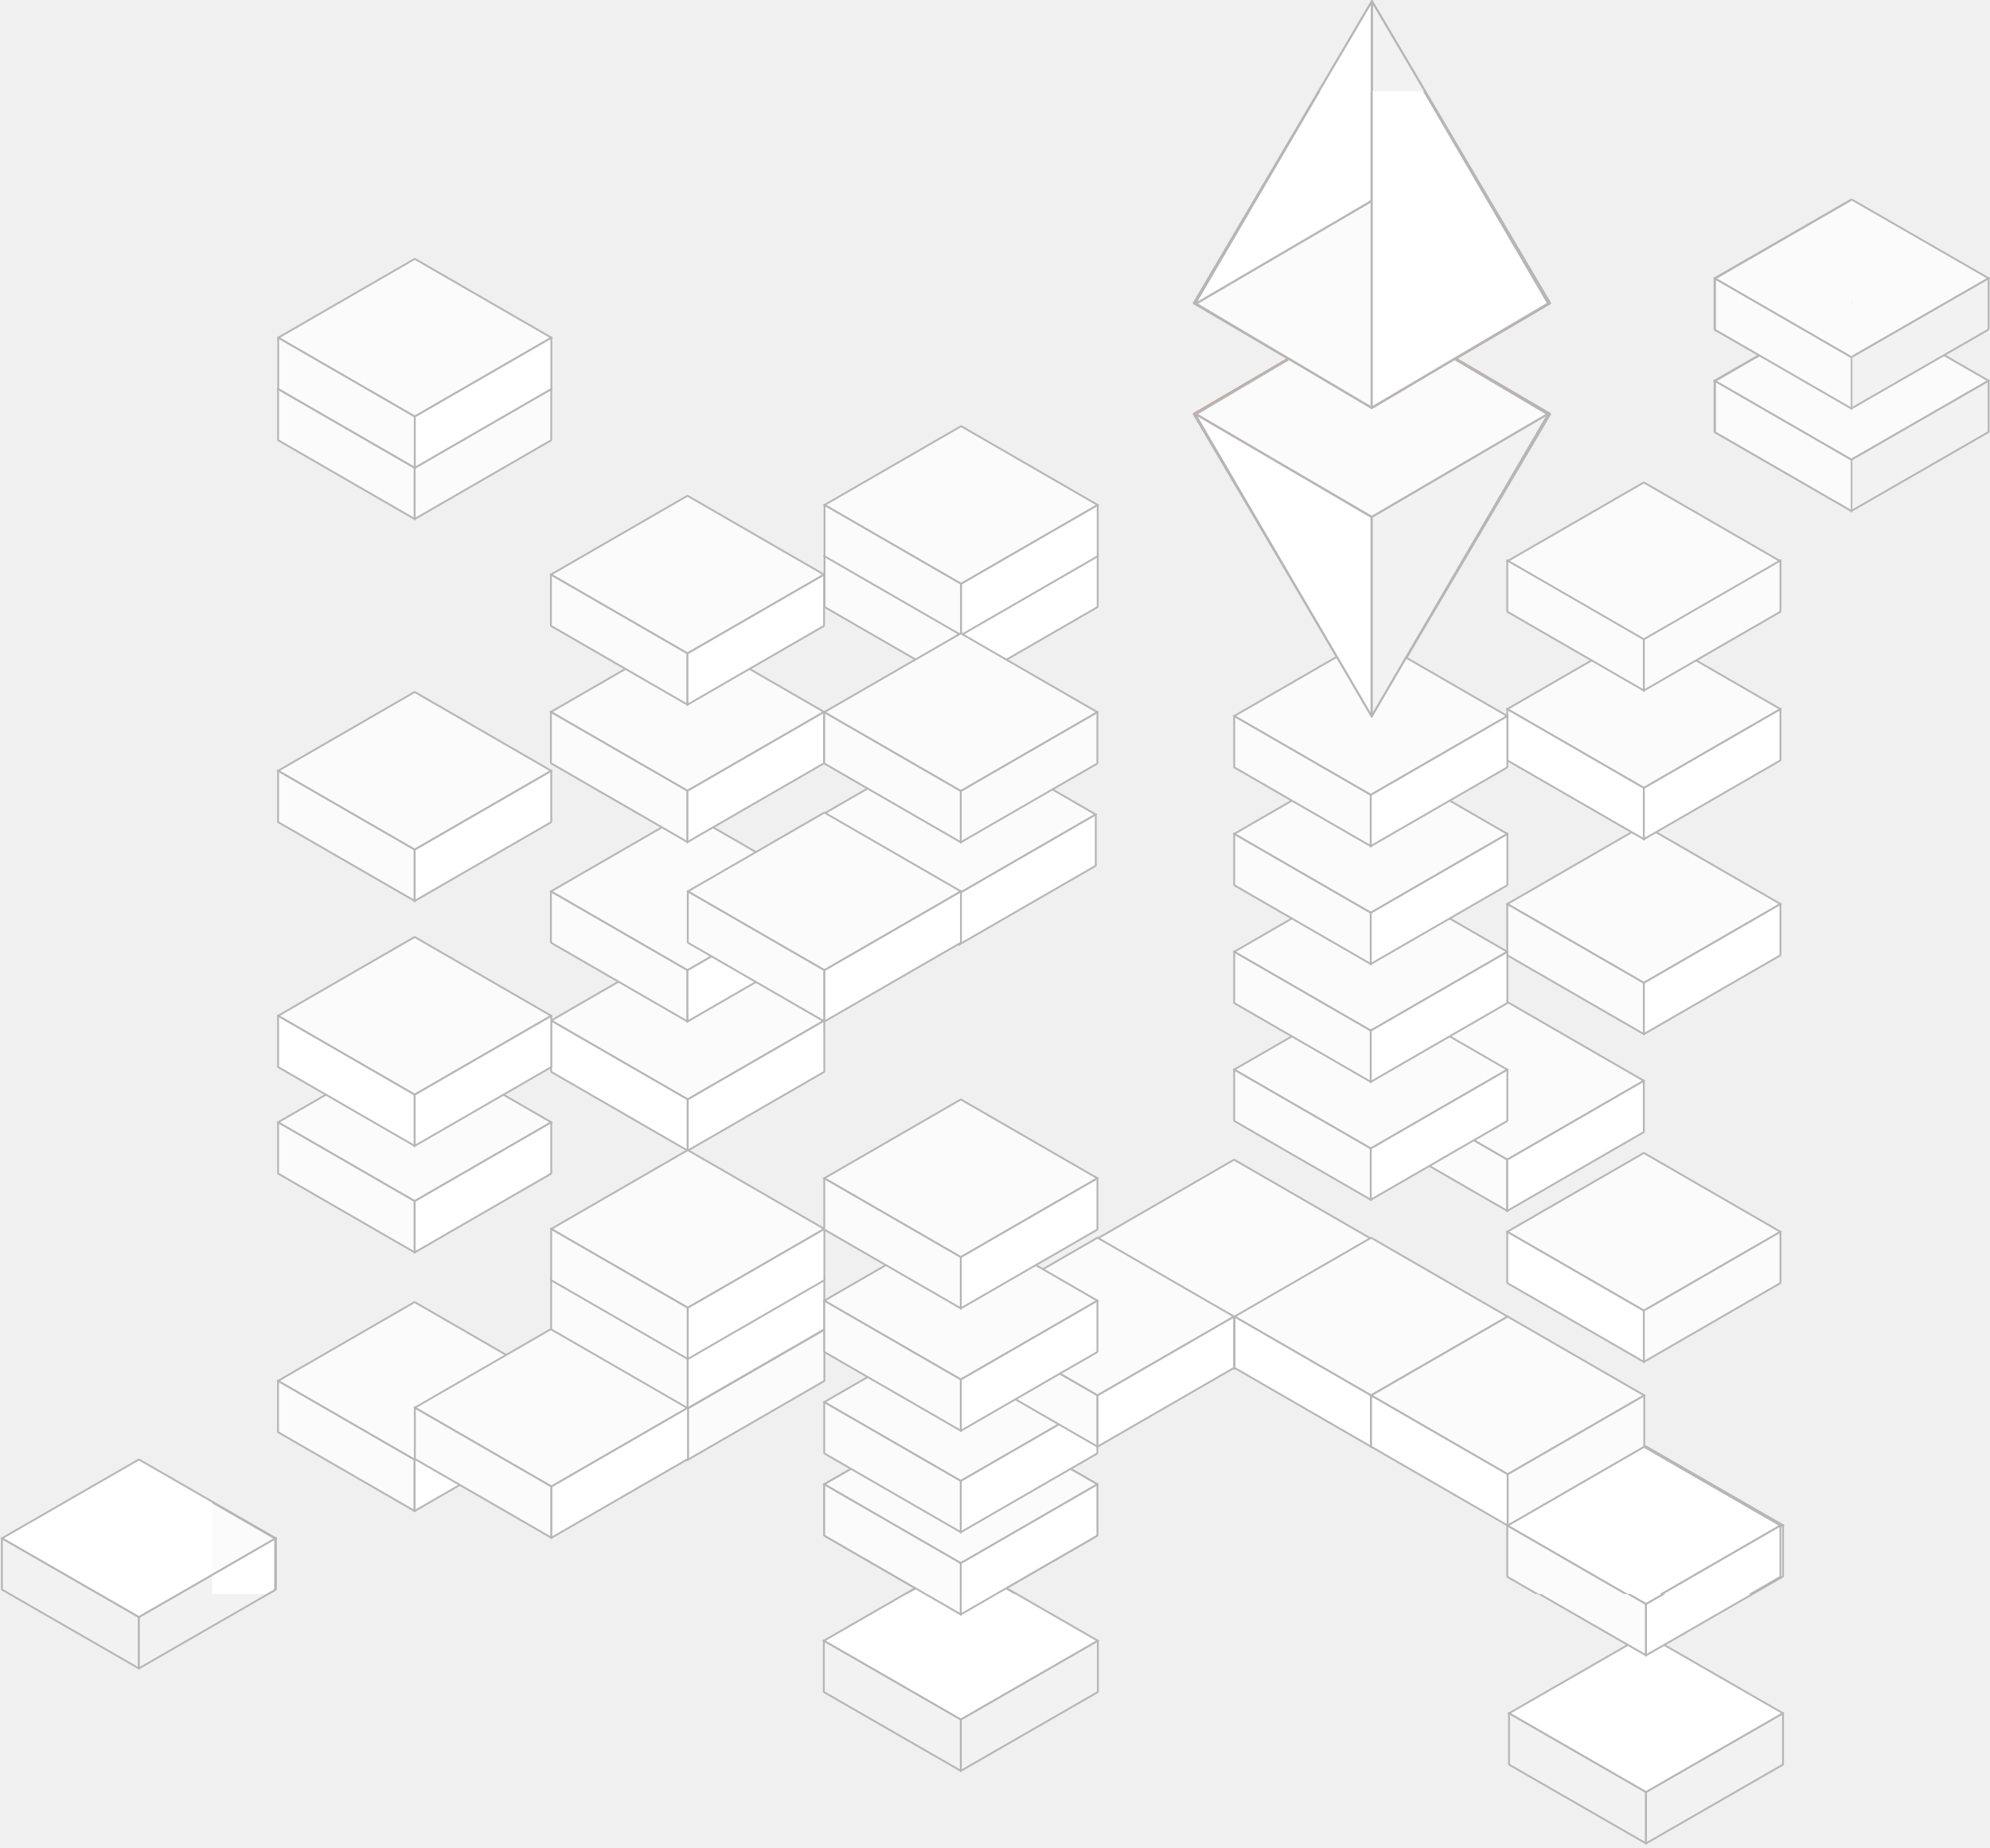
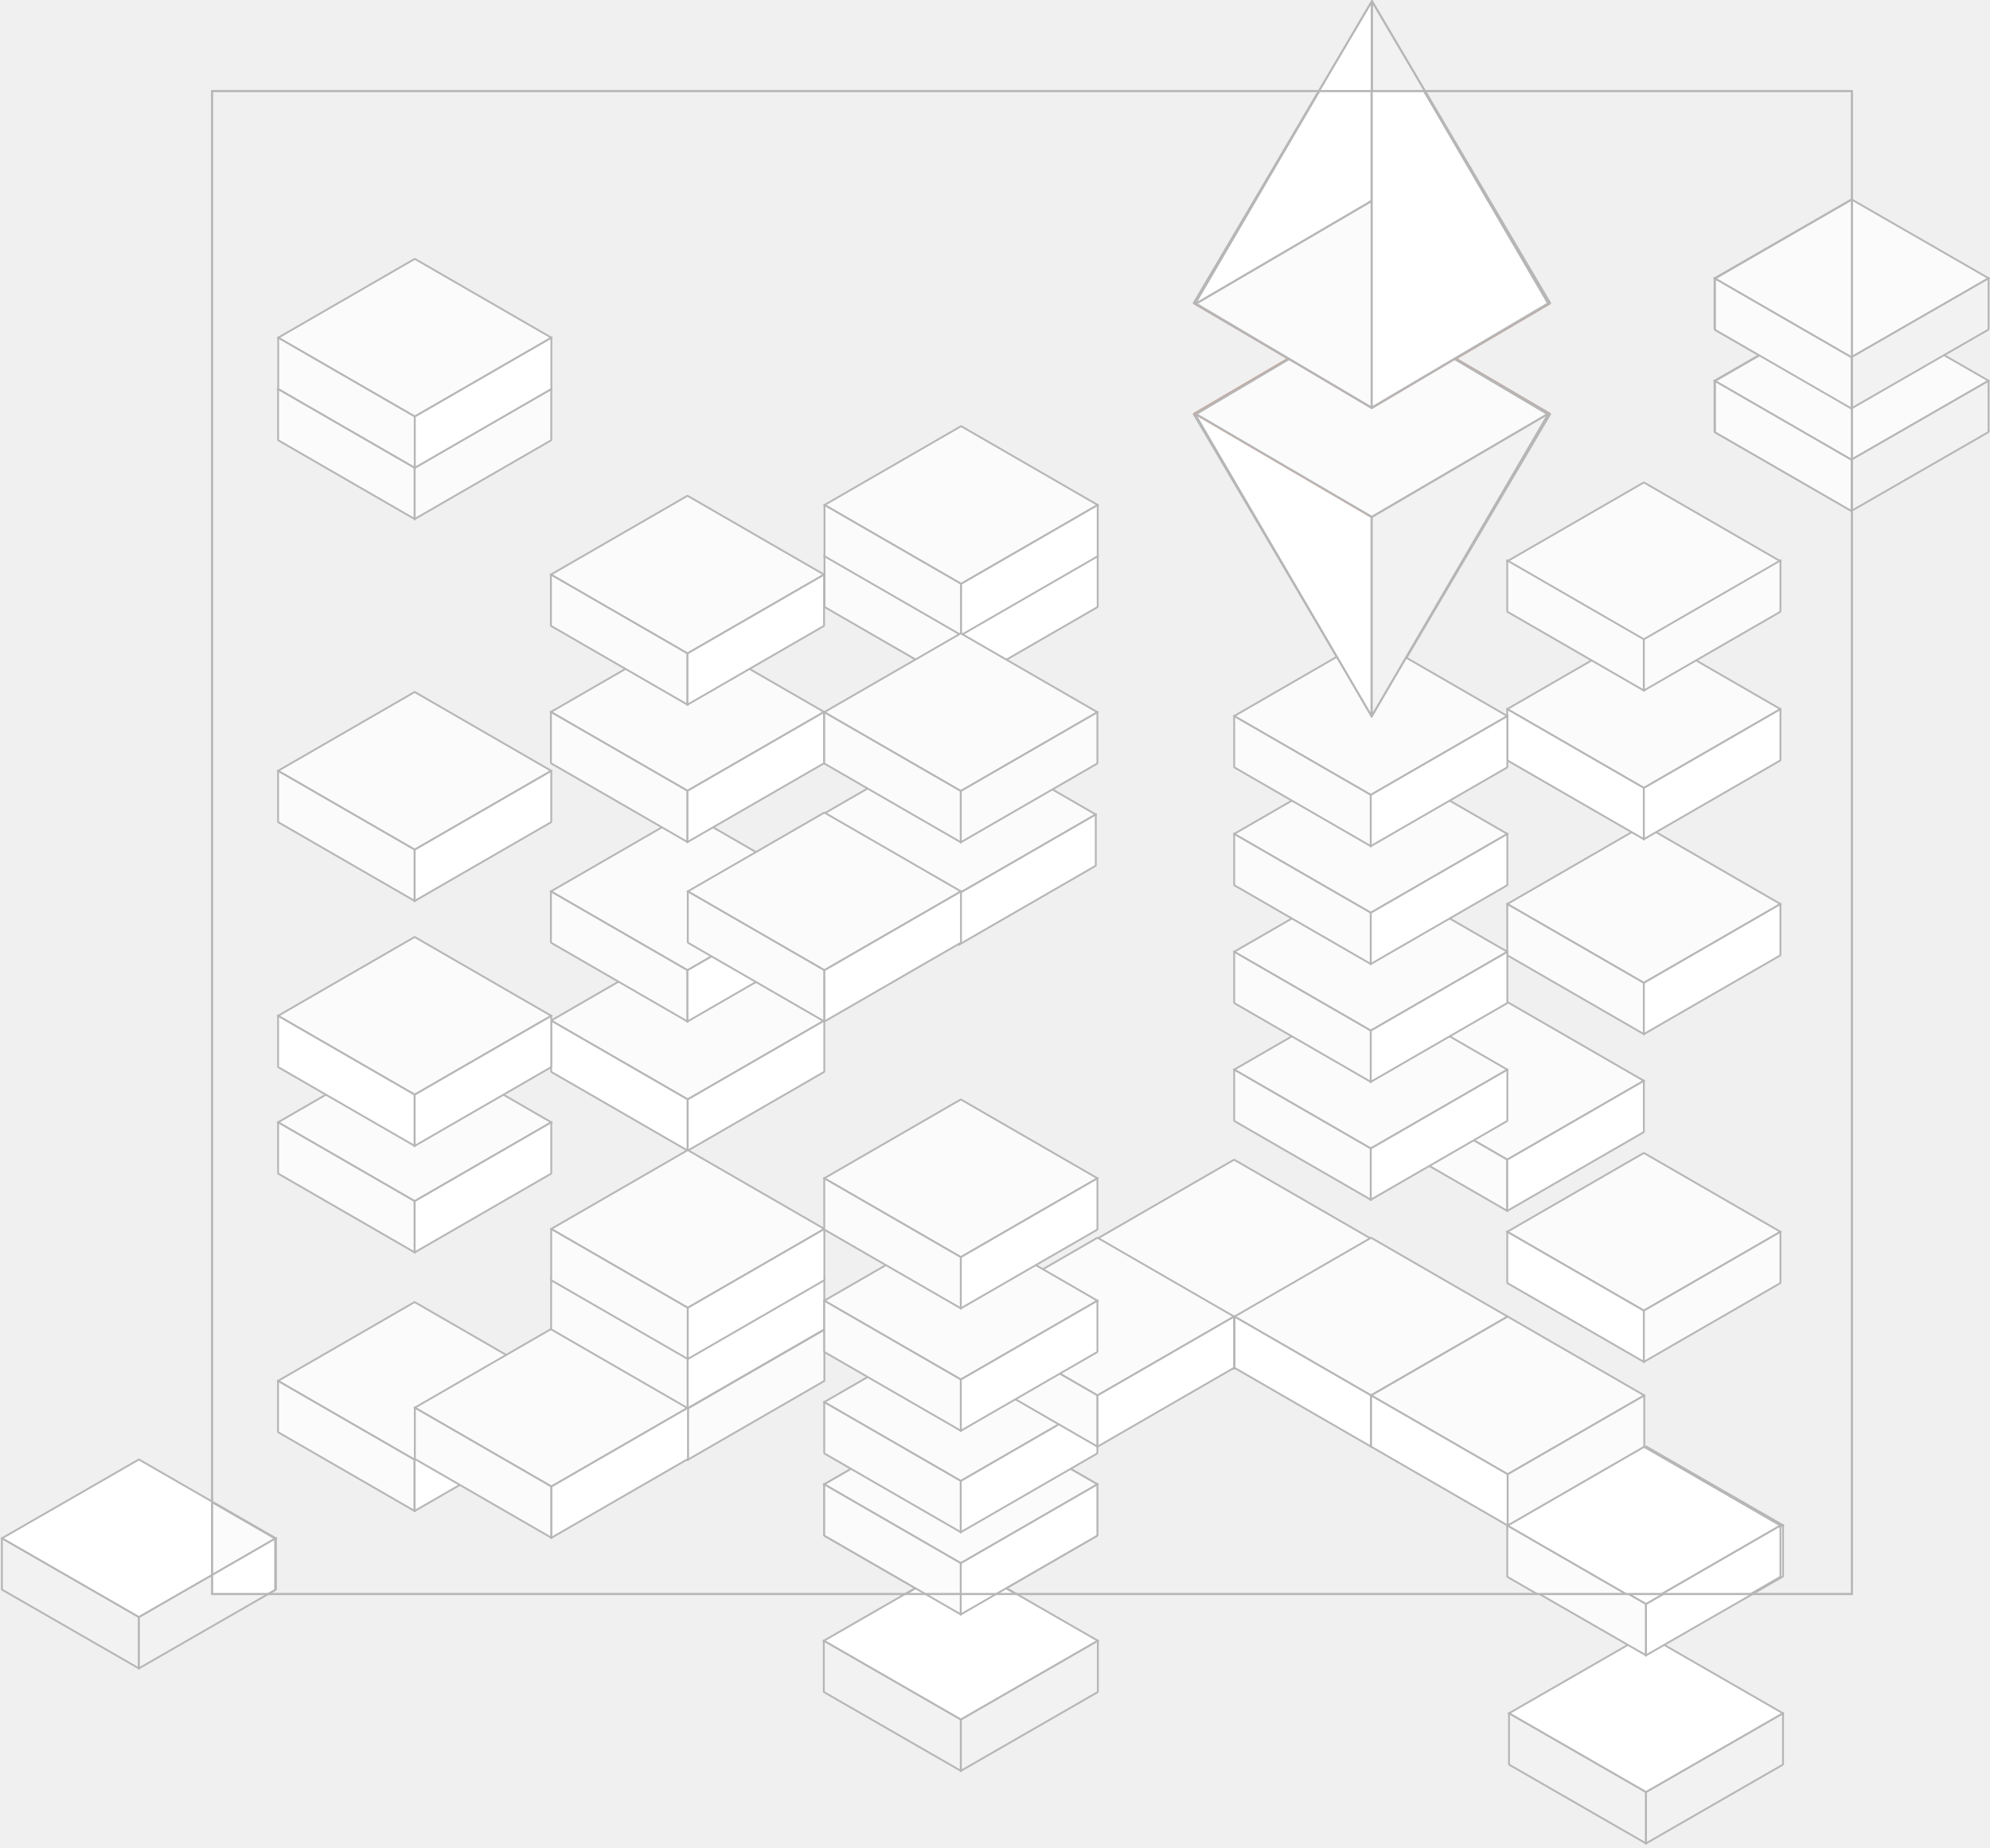
<svg xmlns="http://www.w3.org/2000/svg" width="699" height="649" viewBox="0 0 699 649" fill="none">
  <rect width="55.529" height="55.529" transform="matrix(0.866695 0.498838 -0.866695 0.498838 578.172 574.213)" fill="white" stroke="#B6B6B7" stroke-width="0.753" stroke-linejoin="round" />
  <rect width="55.529" height="18.005" transform="matrix(0.866695 0.498838 0 1 530.047 601.914)" fill="#F2F2F2" stroke="#B6B6B7" stroke-width="0.753" stroke-linejoin="round" />
  <rect width="55.529" height="18.005" transform="matrix(0.866695 -0.498839 0 1 578.17 629.615)" fill="#F2F2F2" stroke="#B6B6B7" stroke-width="0.753" stroke-linejoin="round" />
  <rect width="55.529" height="55.529" transform="matrix(0.866695 0.498839 -0.866695 0.498839 578.172 508.139)" fill="white" stroke="#B6B6B7" stroke-width="0.753" stroke-linejoin="round" />
  <rect width="55.529" height="18.005" transform="matrix(0.866695 0.498838 0 1 530.045 535.84)" fill="#FBFBFB" stroke="#B6B6B7" stroke-width="0.753" stroke-linejoin="round" />
  <rect width="55.529" height="18.005" transform="matrix(0.866695 -0.498838 0 1 578.17 563.543)" fill="white" stroke="#B6B6B7" stroke-width="0.753" stroke-linejoin="round" />
  <rect width="55.529" height="55.529" transform="matrix(0.866695 0.498839 -0.866695 0.498839 337.498 548.723)" fill="white" stroke="#B6B6B7" stroke-width="0.753" stroke-linejoin="round" />
  <rect width="55.529" height="18.005" transform="matrix(0.866695 0.498839 0 1 289.373 576.424)" fill="#F2F2F2" stroke="#B6B6B7" stroke-width="0.753" stroke-linejoin="round" />
  <rect width="55.529" height="18.005" transform="matrix(0.866695 -0.498838 0 1 337.498 604.127)" fill="#F2F2F2" stroke="#B6B6B7" stroke-width="0.753" stroke-linejoin="round" />
  <rect width="55.529" height="55.529" transform="matrix(0.866695 0.498838 -0.866695 0.498838 650.373 106.059)" fill="#FBFBFB" stroke="#B6B6B7" stroke-width="0.753" stroke-linejoin="round" />
  <rect width="55.529" height="18.005" transform="matrix(0.866695 0.498839 0 1 602.246 133.76)" fill="#FBFBFB" stroke="#B6B6B7" stroke-width="0.753" stroke-linejoin="round" />
  <rect width="55.529" height="18.005" transform="matrix(0.866695 -0.498838 0 1 650.373 161.463)" fill="#F2F2F2" stroke="#B6B6B7" stroke-width="0.753" stroke-linejoin="round" />
  <rect width="55.529" height="55.529" transform="matrix(0.866695 0.498838 -0.866695 0.498838 650.373 70.0586)" fill="#FBFBFB" stroke="#B6B6B7" stroke-width="0.753" stroke-linejoin="round" />
  <rect width="55.529" height="18.005" transform="matrix(0.866695 0.498839 0 1 602.246 97.7598)" fill="#FBFBFB" stroke="#B6B6B7" stroke-width="0.753" stroke-linejoin="round" />
  <rect width="55.529" height="18.005" transform="matrix(0.866695 -0.498838 0 1 650.373 125.463)" fill="#F2F2F2" stroke="#B6B6B7" stroke-width="0.753" stroke-linejoin="round" />
  <rect width="55.529" height="55.529" transform="matrix(0.866695 0.498839 -0.866695 0.498839 48.793 512.734)" fill="white" stroke="#B6B6B7" stroke-width="0.753" stroke-linejoin="round" />
  <rect width="55.529" height="18.005" transform="matrix(0.866695 0.498839 0 1 0.667969 540.436)" fill="#F2F2F2" stroke="#B6B6B7" stroke-width="0.753" stroke-linejoin="round" />
  <rect width="55.529" height="18.005" transform="matrix(0.866695 -0.498839 0 1 48.793 568.131)" fill="#F2F2F2" stroke="#B6B6B7" stroke-width="0.753" stroke-linejoin="round" />
  <path d="M481.9 251.578L481.9 108.842L419.338 145.477L481.9 251.578Z" fill="white" stroke="#B6B6B7" stroke-width="0.75" stroke-linejoin="round" />
  <path d="M544.281 145.37L481.947 181.508L419.613 145.37L481.947 108.791L544.281 145.37Z" fill="#FBFBFB" stroke="url(#paint0_linear_2417_293631)" stroke-width="0.75" stroke-linejoin="round" />
  <path d="M481.901 251.578L481.901 108.837L544.463 145.477L481.901 251.578Z" fill="#F2F2F2" stroke="#B6B6B7" stroke-width="0.75" stroke-linejoin="round" />
  <path d="M544.286 145.368L481.95 181.508L419.613 145.368L481.95 108.788L544.286 145.368Z" fill="#FBFBFB" stroke="#B6B6B7" stroke-width="0.753" stroke-linejoin="round" />
  <path d="M544.286 106.591L481.95 70.451L419.613 106.591L481.95 143.171L544.286 106.591Z" fill="#FBFBFB" stroke="url(#paint1_linear_2417_293631)" stroke-width="0.75" stroke-linejoin="round" />
  <path d="M481.9 0.381L481.9 143.117L419.338 106.482L481.9 0.381Z" fill="white" stroke="#B6B6B7" stroke-width="0.75" stroke-linejoin="round" />
  <path d="M544.281 106.589L481.947 70.451L419.613 106.589L481.947 143.168L544.281 106.589Z" fill="#FBFBFB" stroke="#B6B6B7" stroke-width="0.753" stroke-linejoin="round" />
  <path d="M481.901 0.381L481.9 143.122L544.463 106.482L481.901 0.381Z" fill="#F2F2F2" stroke="#B6B6B7" stroke-width="0.753" stroke-linejoin="round" />
  <rect width="55.4" height="55.4" transform="matrix(0.866023 0.500004 -0.866023 0.500004 337.484 493.768)" fill="#FBFBFB" stroke="#B6B6B7" stroke-width="0.753" stroke-linejoin="round" />
  <rect width="55.4" height="18.005" transform="matrix(0.866023 0.500004 0 1 289.51 521.469)" fill="#FBFBFB" stroke="#B6B6B7" stroke-width="0.753" stroke-linejoin="round" />
  <rect width="55.4" height="18.005" transform="matrix(0.866023 -0.500004 0 1 337.484 549.17)" fill="white" stroke="#B6B6B7" stroke-width="0.753" stroke-linejoin="round" />
  <g clip-path="url(#clip0_2417_293631)">
    <path d="M289.518 340.055V285.883" stroke="#D2D3D5" stroke-width="0.753" stroke-linejoin="round" />
    <rect width="55.4" height="55.4" transform="matrix(0.866023 0.500004 -0.866023 0.500004 241.562 330.84)" fill="#FBFBFB" stroke="#B6B6B7" stroke-width="0.753" stroke-linejoin="round" />
    <rect width="55.4" height="18.005" transform="matrix(0.866023 0.500004 0 1 193.588 358.541)" fill="white" stroke="#B6B6B7" stroke-width="0.753" stroke-linejoin="round" />
    <rect width="55.4" height="18.005" transform="matrix(0.866023 -0.500004 0 1 241.562 386.236)" fill="white" stroke="#B6B6B7" stroke-width="0.753" stroke-linejoin="round" />
    <rect width="55.4" height="55.4" transform="matrix(0.866023 0.500004 -0.866023 0.500004 577.412 508.242)" fill="white" stroke="#B6B6B7" stroke-width="0.753" stroke-linejoin="round" />
    <rect width="55.4" height="18.005" transform="matrix(0.866023 0.500004 0 1 529.438 535.943)" fill="#FBFBFB" stroke="#B6B6B7" stroke-width="0.753" stroke-linejoin="round" />
    <rect width="55.4" height="18.005" transform="matrix(0.866023 -0.500004 0 1 577.412 563.646)" fill="white" stroke="#B6B6B7" stroke-width="0.753" stroke-linejoin="round" />
    <rect width="55.4" height="55.4" transform="matrix(0.866023 0.500004 -0.866023 0.500004 337.484 548.826)" fill="white" stroke="#B6B6B7" stroke-width="0.753" stroke-linejoin="round" />
    <rect width="55.4" height="55.4" transform="matrix(0.866023 0.500004 -0.866023 0.500004 650.389 106.162)" fill="#FBFBFB" stroke="#B6B6B7" stroke-width="0.753" stroke-linejoin="round" />
    <rect width="55.4" height="18.005" transform="matrix(0.866023 0.500004 0 1 602.412 133.863)" fill="#FBFBFB" stroke="#B6B6B7" stroke-width="0.753" stroke-linejoin="round" />
    <rect width="55.4" height="18.005" transform="matrix(0.866023 -0.500004 0 1 650.389 161.566)" fill="white" stroke="#B6B6B7" stroke-width="0.753" stroke-linejoin="round" />
    <rect width="55.4" height="55.4" transform="matrix(0.866023 0.500004 -0.866023 0.500004 650.389 70.1621)" fill="#FBFBFB" stroke="#B6B6B7" stroke-width="0.753" stroke-linejoin="round" />
    <rect width="55.4" height="18.005" transform="matrix(0.866023 0.500004 0 1 602.412 97.8633)" fill="#FBFBFB" stroke="#B6B6B7" stroke-width="0.753" stroke-linejoin="round" />
    <rect width="55.4" height="18.005" transform="matrix(0.866023 -0.500004 0 1 650.389 125.566)" fill="white" stroke="#B6B6B7" stroke-width="0.753" stroke-linejoin="round" />
    <rect width="55.4" height="55.4" transform="matrix(0.866023 0.500004 -0.866023 0.500004 529.43 352)" fill="#FBFBFB" stroke="#B6B6B7" stroke-width="0.753" stroke-linejoin="round" />
    <rect width="55.4" height="18.005" transform="matrix(0.866023 0.500004 0 1 481.455 379.701)" fill="#FBFBFB" stroke="#B6B6B7" stroke-width="0.753" stroke-linejoin="round" />
    <rect width="55.4" height="18.005" transform="matrix(0.866023 -0.500004 0 1 529.43 407.404)" fill="white" stroke="#B6B6B7" stroke-width="0.753" stroke-linejoin="round" />
    <rect width="55.4" height="55.4" transform="matrix(0.866023 0.500004 -0.866023 0.500004 433.484 407.41)" fill="#FBFBFB" stroke="#B6B6B7" stroke-width="0.753" stroke-linejoin="round" />
    <rect width="55.4" height="18.005" transform="matrix(0.866023 0.500004 0 1 385.51 435.111)" fill="#FBFBFB" stroke="#B6B6B7" stroke-width="0.753" stroke-linejoin="round" />
    <rect width="55.4" height="18.005" transform="matrix(0.866023 -0.500004 0 1 433.486 462.816)" fill="white" stroke="#B6B6B7" stroke-width="0.753" stroke-linejoin="round" />
    <rect width="55.4" height="55.4" transform="matrix(0.866023 0.500004 -0.866023 0.500004 337.484 493.768)" fill="#FBFBFB" stroke="#B6B6B7" stroke-width="0.753" stroke-linejoin="round" />
    <rect width="55.4" height="18.005" transform="matrix(0.866023 0.500004 0 1 289.51 521.469)" fill="#FBFBFB" stroke="#B6B6B7" stroke-width="0.753" stroke-linejoin="round" />
    <rect width="55.4" height="18.005" transform="matrix(0.866023 -0.500004 0 1 337.484 549.17)" fill="white" stroke="#B6B6B7" stroke-width="0.753" stroke-linejoin="round" />
    <rect width="55.4" height="55.4" transform="matrix(0.866023 0.500004 -0.866023 0.500004 337.484 464.883)" fill="#FBFBFB" stroke="#B6B6B7" stroke-width="0.753" stroke-linejoin="round" />
    <rect width="55.4" height="18.005" transform="matrix(0.866023 0.500004 0 1 289.51 492.584)" fill="#FBFBFB" stroke="#B6B6B7" stroke-width="0.753" stroke-linejoin="round" />
    <rect width="55.4" height="18.005" transform="matrix(0.866023 -0.500004 0 1 337.484 520.285)" fill="white" stroke="#B6B6B7" stroke-width="0.753" stroke-linejoin="round" />
    <rect width="55.4" height="55.4" transform="matrix(0.866023 0.500004 -0.866023 0.500004 481.6 434.836)" fill="#FBFBFB" stroke="#B6B6B7" stroke-width="0.753" stroke-linejoin="round" />
    <rect width="55.4" height="18.005" transform="matrix(0.866023 0.500004 0 1 433.625 462.537)" fill="white" stroke="#B6B6B7" stroke-width="0.753" stroke-linejoin="round" />
    <rect width="55.4" height="18.005" transform="matrix(0.866023 -0.500004 0 1 481.6 490.24)" fill="#FBFBFB" stroke="#B6B6B7" stroke-width="0.753" stroke-linejoin="round" />
    <rect width="55.4" height="55.4" transform="matrix(0.866023 0.500004 -0.866023 0.500004 529.582 462.531)" fill="#FBFBFB" stroke="#B6B6B7" stroke-width="0.753" stroke-linejoin="round" />
    <rect width="55.4" height="18.005" transform="matrix(0.866023 0.500004 0 1 481.607 490.232)" fill="white" stroke="#B6B6B7" stroke-width="0.753" stroke-linejoin="round" />
    <rect width="55.4" height="18.005" transform="matrix(0.866023 -0.500004 0 1 529.584 517.936)" fill="#FBFBFB" stroke="#B6B6B7" stroke-width="0.753" stroke-linejoin="round" />
    <rect width="55.4" height="55.4" transform="matrix(0.866023 0.500004 -0.866023 0.500004 241.484 285.461)" fill="#FBFBFB" stroke="#B6B6B7" stroke-width="0.753" stroke-linejoin="round" />
    <rect width="55.4" height="18.005" transform="matrix(0.866023 0.500004 0 1 193.51 313.162)" fill="#FBFBFB" stroke="#B6B6B7" stroke-width="0.753" stroke-linejoin="round" />
    <rect width="55.4" height="18.005" transform="matrix(0.866023 -0.500004 0 1 241.486 340.865)" fill="white" stroke="#B6B6B7" stroke-width="0.753" stroke-linejoin="round" />
    <rect width="55.4" height="55.4" transform="matrix(0.866023 0.500004 -0.866023 0.500004 577.412 289.891)" fill="#FBFBFB" stroke="#B6B6B7" stroke-width="0.753" stroke-linejoin="round" />
    <rect width="55.4" height="18.005" transform="matrix(0.866023 0.500004 0 1 529.438 317.592)" fill="#FBFBFB" stroke="#B6B6B7" stroke-width="0.753" stroke-linejoin="round" />
    <rect width="55.4" height="18.005" transform="matrix(0.866023 -0.500004 0 1 577.412 345.295)" fill="white" stroke="#B6B6B7" stroke-width="0.753" stroke-linejoin="round" />
    <rect width="55.4" height="55.4" transform="matrix(0.866023 0.500004 -0.866023 0.500004 241.588 439.43)" fill="#FBFBFB" stroke="#B6B6B7" stroke-width="0.753" stroke-linejoin="round" />
    <rect width="55.4" height="18.005" transform="matrix(0.866023 0.500004 0 1 193.613 467.131)" fill="white" stroke="#B6B6B7" stroke-width="0.753" stroke-linejoin="round" />
    <rect width="55.4" height="18.005" transform="matrix(0.866023 -0.500004 0 1 241.59 494.832)" fill="#FBFBFB" stroke="#B6B6B7" stroke-width="0.753" stroke-linejoin="round" />
    <rect width="55.4" height="55.4" transform="matrix(0.866023 0.500004 -0.866023 0.500004 145.633 457.43)" fill="#FBFBFB" stroke="#B6B6B7" stroke-width="0.753" stroke-linejoin="round" />
    <rect width="55.4" height="18.005" transform="matrix(0.866023 0.500004 0 1 97.6562 485.131)" fill="#FBFBFB" stroke="#B6B6B7" stroke-width="0.753" stroke-linejoin="round" />
    <rect width="55.4" height="18.005" transform="matrix(0.866023 -0.500004 0 1 145.633 512.832)" fill="white" stroke="#B6B6B7" stroke-width="0.753" stroke-linejoin="round" />
    <rect width="55.4" height="55.4" transform="matrix(0.866023 0.500004 -0.866023 0.500004 193.686 466.84)" fill="#FBFBFB" stroke="#B6B6B7" stroke-width="0.753" stroke-linejoin="round" />
    <rect width="55.4" height="18.005" transform="matrix(0.866023 0.500004 0 1 145.711 494.541)" fill="#FBFBFB" stroke="#B6B6B7" stroke-width="0.753" stroke-linejoin="round" />
    <rect width="55.4" height="18.005" transform="matrix(0.866023 -0.500004 0 1 193.686 522.244)" fill="white" stroke="#B6B6B7" stroke-width="0.753" stroke-linejoin="round" />
    <rect width="55.4" height="55.4" transform="matrix(0.866023 0.500004 -0.866023 0.500004 48.6758 512.838)" fill="#FBFBFB" stroke="#B6B6B7" stroke-width="0.753" stroke-linejoin="round" />
    <rect width="55.4" height="18.005" transform="matrix(0.866023 -0.500004 0 1 48.6758 568.234)" fill="white" stroke="#B6B6B7" stroke-width="0.753" stroke-linejoin="round" />
    <rect width="55.4" height="55.4" transform="matrix(0.866023 0.500004 -0.866023 0.500004 241.562 421.312)" fill="#FBFBFB" stroke="#B6B6B7" stroke-width="0.753" stroke-linejoin="round" />
    <rect width="55.4" height="18.005" transform="matrix(0.866023 0.500004 0 1 193.588 449.014)" fill="#FBFBFB" stroke="#B6B6B7" stroke-width="0.753" stroke-linejoin="round" />
    <rect width="55.4" height="18.005" transform="matrix(0.866023 -0.500004 0 1 241.564 476.715)" fill="white" stroke="#B6B6B7" stroke-width="0.753" stroke-linejoin="round" />
    <rect width="55.4" height="55.4" transform="matrix(0.866023 0.500004 -0.866023 0.500004 241.584 404.043)" fill="#FBFBFB" stroke="#B6B6B7" stroke-width="0.753" stroke-linejoin="round" />
    <rect width="55.4" height="18.005" transform="matrix(0.866023 0.500004 0 1 193.609 431.744)" fill="#FBFBFB" stroke="#B6B6B7" stroke-width="0.753" stroke-linejoin="round" />
    <rect width="55.4" height="18.005" transform="matrix(0.866023 -0.500004 0 1 241.586 459.445)" fill="white" stroke="#B6B6B7" stroke-width="0.753" stroke-linejoin="round" />
    <rect width="55.4" height="55.4" transform="matrix(0.866023 0.500004 -0.866023 0.500004 337.594 167.531)" fill="#FBFBFB" stroke="#B6B6B7" stroke-width="0.753" stroke-linejoin="round" />
    <rect width="55.4" height="18.005" transform="matrix(0.866023 0.500004 0 1 289.619 195.232)" fill="#FBFBFB" stroke="#B6B6B7" stroke-width="0.753" stroke-linejoin="round" />
    <rect width="55.4" height="18.005" transform="matrix(0.866023 -0.500004 0 1 337.594 222.936)" fill="white" stroke="#B6B6B7" stroke-width="0.753" stroke-linejoin="round" />
    <rect width="55.4" height="55.4" transform="matrix(0.866023 0.500004 -0.866023 0.500004 241.484 222.422)" fill="#FBFBFB" stroke="#B6B6B7" stroke-width="0.753" stroke-linejoin="round" />
    <rect width="55.4" height="18.005" transform="matrix(0.866023 0.500004 0 1 193.51 250.123)" fill="#FBFBFB" stroke="#B6B6B7" stroke-width="0.753" stroke-linejoin="round" />
    <rect width="55.4" height="18.005" transform="matrix(0.866023 -0.500004 0 1 241.484 277.826)" fill="white" stroke="#B6B6B7" stroke-width="0.753" stroke-linejoin="round" />
    <rect width="55.4" height="55.4" transform="matrix(0.866023 0.500004 -0.866023 0.500004 241.484 174.16)" fill="#FBFBFB" stroke="#B6B6B7" stroke-width="0.753" stroke-linejoin="round" />
    <rect width="55.4" height="18.005" transform="matrix(0.866023 0.500004 0 1 193.51 201.861)" fill="#FBFBFB" stroke="#B6B6B7" stroke-width="0.753" stroke-linejoin="round" />
    <rect width="55.4" height="18.005" transform="matrix(0.866023 -0.500004 0 1 241.486 229.562)" fill="white" stroke="#B6B6B7" stroke-width="0.753" stroke-linejoin="round" />
    <rect width="55.4" height="55.4" transform="matrix(0.866023 0.500004 -0.866023 0.500004 337.594 149.711)" fill="#FBFBFB" stroke="#B6B6B7" stroke-width="0.753" stroke-linejoin="round" />
    <rect width="55.4" height="18.005" transform="matrix(0.866023 0.500004 0 1 289.619 177.412)" fill="#FBFBFB" stroke="#B6B6B7" stroke-width="0.753" stroke-linejoin="round" />
    <rect width="55.4" height="18.005" transform="matrix(0.866023 -0.500004 0 1 337.596 205.115)" fill="white" stroke="#B6B6B7" stroke-width="0.753" stroke-linejoin="round" />
    <rect width="55.4" height="55.4" transform="matrix(0.866023 0.500004 -0.866023 0.500004 577.41 405.043)" fill="#FBFBFB" stroke="#B6B6B7" stroke-width="0.753" stroke-linejoin="round" />
    <rect width="55.4" height="18.005" transform="matrix(0.866023 0.500004 0 1 529.436 432.744)" fill="white" stroke="#B6B6B7" stroke-width="0.753" stroke-linejoin="round" />
    <rect width="55.4" height="18.005" transform="matrix(0.866023 -0.500004 0 1 577.412 460.447)" fill="#FBFBFB" stroke="#B6B6B7" stroke-width="0.753" stroke-linejoin="round" />
    <rect width="55.4" height="55.4" transform="matrix(0.866023 0.500004 -0.866023 0.500004 577.41 221.418)" fill="#FBFBFB" stroke="#B6B6B7" stroke-width="0.753" stroke-linejoin="round" />
    <rect width="55.4" height="18.005" transform="matrix(0.866023 0.500004 0 1 529.436 249.117)" fill="white" stroke="#B6B6B7" stroke-width="0.753" stroke-linejoin="round" />
    <rect width="55.4" height="18.005" transform="matrix(0.866023 -0.500004 0 1 577.41 276.822)" fill="white" stroke="#B6B6B7" stroke-width="0.753" stroke-linejoin="round" />
    <rect width="55.4" height="55.4" transform="matrix(0.866023 0.500004 -0.866023 0.500004 577.41 169.486)" fill="#FBFBFB" stroke="#B6B6B7" stroke-width="0.753" stroke-linejoin="round" />
    <rect width="55.4" height="18.005" transform="matrix(0.866023 0.500004 0 1 529.434 196.887)" fill="#FBFBFB" stroke="#B6B6B7" stroke-width="0.753" stroke-linejoin="round" />
    <rect width="55.4" height="18.005" transform="matrix(0.866023 -0.500004 0 1 577.412 224.59)" fill="#FBFBFB" stroke="#B6B6B7" stroke-width="0.753" stroke-linejoin="round" />
    <rect width="55.4" height="55.4" transform="matrix(0.866023 0.500004 -0.866023 0.500004 145.654 366.582)" fill="#FBFBFB" stroke="#B6B6B7" stroke-width="0.753" stroke-linejoin="round" />
    <rect width="55.4" height="18.005" transform="matrix(0.866023 0.500004 0 1 97.6797 394.283)" fill="#FBFBFB" stroke="#B6B6B7" stroke-width="0.753" stroke-linejoin="round" />
    <rect width="55.4" height="18.005" transform="matrix(0.866023 -0.500004 0 1 145.656 421.984)" fill="white" stroke="#B6B6B7" stroke-width="0.753" stroke-linejoin="round" />
    <rect width="55.4" height="55.4" transform="matrix(0.866023 0.500004 -0.866023 0.500004 145.654 329.172)" fill="#FBFBFB" stroke="#B6B6B7" stroke-width="0.753" stroke-linejoin="round" />
    <rect width="55.4" height="18.005" transform="matrix(0.866023 0.500004 0 1 97.6797 356.871)" fill="white" stroke="#B6B6B7" stroke-width="0.753" stroke-linejoin="round" />
    <rect width="55.4" height="18.005" transform="matrix(0.866023 -0.500004 0 1 145.654 384.576)" fill="white" stroke="#B6B6B7" stroke-width="0.753" stroke-linejoin="round" />
    <rect width="55.4" height="55.4" transform="matrix(0.866023 0.500004 -0.866023 0.500004 145.654 243.102)" fill="#FBFBFB" stroke="#B6B6B7" stroke-width="0.753" stroke-linejoin="round" />
    <rect width="55.4" height="18.005" transform="matrix(0.866023 0.500004 0 1 97.6797 270.805)" fill="#FBFBFB" stroke="#B6B6B7" stroke-width="0.753" stroke-linejoin="round" />
    <rect width="55.4" height="18.005" transform="matrix(0.866023 -0.500004 0 1 145.656 298.512)" fill="white" stroke="#B6B6B7" stroke-width="0.753" stroke-linejoin="round" />
    <rect width="55.4" height="55.4" transform="matrix(0.866023 0.500004 -0.866023 0.500004 145.656 109.24)" fill="#FBFBFB" stroke="#B6B6B7" stroke-width="0.753" stroke-linejoin="round" />
    <rect width="55.4" height="18.005" transform="matrix(0.866023 0.500004 0 1 97.6797 136.641)" fill="#FBFBFB" stroke="#B6B6B7" stroke-width="0.753" stroke-linejoin="round" />
    <rect width="55.4" height="18.005" transform="matrix(0.866023 -0.500004 0 1 145.656 164.344)" fill="#FBFBFB" stroke="#B6B6B7" stroke-width="0.753" stroke-linejoin="round" />
    <rect width="55.4" height="55.4" transform="matrix(0.866023 0.500004 -0.866023 0.500004 145.699 90.9375)" fill="#FBFBFB" stroke="#B6B6B7" stroke-width="0.753" stroke-linejoin="round" />
    <rect width="55.4" height="18.005" transform="matrix(0.866023 0.500004 0 1 97.7246 118.639)" fill="#FBFBFB" stroke="#B6B6B7" stroke-width="0.753" stroke-linejoin="round" />
    <rect width="55.4" height="18.005" transform="matrix(0.866023 -0.500004 0 1 145.701 146.342)" fill="white" stroke="#B6B6B7" stroke-width="0.753" stroke-linejoin="round" />
    <rect width="55.4" height="55.4" transform="matrix(0.866023 0.500004 -0.866023 0.500004 481.49 348.082)" fill="#FBFBFB" stroke="#B6B6B7" stroke-width="0.753" stroke-linejoin="round" />
    <rect width="55.4" height="18.005" transform="matrix(0.866023 0.500004 0 1 433.516 375.783)" fill="#FBFBFB" stroke="#B6B6B7" stroke-width="0.753" stroke-linejoin="round" />
    <rect width="55.4" height="18.005" transform="matrix(0.866023 -0.500004 0 1 481.492 403.486)" fill="white" stroke="#B6B6B7" stroke-width="0.753" stroke-linejoin="round" />
    <rect width="55.4" height="55.4" transform="matrix(0.866023 0.500004 -0.866023 0.500004 481.49 306.674)" fill="#FBFBFB" stroke="#B6B6B7" stroke-width="0.753" stroke-linejoin="round" />
    <rect width="55.4" height="18.005" transform="matrix(0.866023 0.500004 0 1 433.516 334.375)" fill="#FBFBFB" stroke="#B6B6B7" stroke-width="0.753" stroke-linejoin="round" />
    <rect width="55.4" height="18.005" transform="matrix(0.866023 -0.500004 0 1 481.49 362.078)" fill="white" stroke="#B6B6B7" stroke-width="0.753" stroke-linejoin="round" />
    <rect width="55.4" height="55.4" transform="matrix(0.866023 0.500004 -0.866023 0.500004 481.49 265.268)" fill="#FBFBFB" stroke="#B6B6B7" stroke-width="0.753" stroke-linejoin="round" />
    <rect width="55.4" height="18.005" transform="matrix(0.866023 0.500004 0 1 433.516 292.969)" fill="#FBFBFB" stroke="#B6B6B7" stroke-width="0.753" stroke-linejoin="round" />
    <rect width="55.4" height="18.005" transform="matrix(0.866023 -0.500004 0 1 481.492 320.67)" fill="white" stroke="#B6B6B7" stroke-width="0.753" stroke-linejoin="round" />
    <rect width="55.4" height="55.4" transform="matrix(0.866023 0.500004 -0.866023 0.500004 481.49 223.859)" fill="#FBFBFB" stroke="#B6B6B7" stroke-width="0.753" stroke-linejoin="round" />
    <rect width="55.4" height="18.005" transform="matrix(0.866023 0.500004 0 1 433.516 251.561)" fill="#FBFBFB" stroke="#B6B6B7" stroke-width="0.753" stroke-linejoin="round" />
    <rect width="55.4" height="18.005" transform="matrix(0.866023 -0.500004 0 1 481.492 279.264)" fill="white" stroke="#B6B6B7" stroke-width="0.753" stroke-linejoin="round" />
    <rect width="55.4" height="55.4" transform="matrix(0.866023 0.500004 -0.866023 0.500004 336.918 258.436)" fill="#FBFBFB" stroke="#B6B6B7" stroke-width="0.753" stroke-linejoin="round" />
    <rect width="55.4" height="18.005" transform="matrix(0.866023 0.500004 0 1 288.943 286.137)" fill="#FBFBFB" stroke="#B6B6B7" stroke-width="0.753" stroke-linejoin="round" />
    <rect width="55.4" height="18.005" transform="matrix(0.866023 -0.500004 0 1 336.92 313.84)" fill="white" stroke="#B6B6B7" stroke-width="0.753" stroke-linejoin="round" />
    <rect width="55.4" height="55.4" transform="matrix(0.866023 0.500004 -0.866023 0.500004 337.488 222.504)" fill="#FBFBFB" stroke="#B6B6B7" stroke-width="0.753" stroke-linejoin="round" />
    <rect width="55.4" height="18.005" transform="matrix(0.866023 0.500004 0 1 289.512 250.205)" fill="#FBFBFB" stroke="#B6B6B7" stroke-width="0.753" stroke-linejoin="round" />
    <rect width="55.4" height="18.005" transform="matrix(0.866023 -0.500004 0 1 337.488 277.908)" fill="#FBFBFB" stroke="#B6B6B7" stroke-width="0.753" stroke-linejoin="round" />
    <rect width="55.4" height="55.4" transform="matrix(0.866023 0.500004 -0.866023 0.500004 289.57 285.461)" fill="#FBFBFB" stroke="#B6B6B7" stroke-width="0.753" stroke-linejoin="round" />
    <rect width="55.4" height="18.005" transform="matrix(0.866023 0.500004 0 1 241.596 313.162)" fill="#FBFBFB" stroke="#B6B6B7" stroke-width="0.753" stroke-linejoin="round" />
    <rect width="55.4" height="18.005" transform="matrix(0.866023 -0.500004 0 1 289.572 340.863)" fill="white" stroke="#B6B6B7" stroke-width="0.753" stroke-linejoin="round" />
    <rect width="55.4" height="55.4" transform="matrix(0.866023 0.500004 -0.866023 0.500004 385.5 434.828)" fill="#FBFBFB" stroke="#B6B6B7" stroke-width="0.753" stroke-linejoin="round" />
    <rect width="55.4" height="18.005" transform="matrix(0.866023 0.500004 0 1 337.525 462.529)" fill="#FBFBFB" stroke="#B6B6B7" stroke-width="0.753" stroke-linejoin="round" />
    <rect width="55.4" height="18.005" transform="matrix(0.866023 -0.500004 0 1 385.502 490.23)" fill="white" stroke="#B6B6B7" stroke-width="0.753" stroke-linejoin="round" />
    <rect width="55.4" height="55.4" transform="matrix(0.866023 0.500004 -0.866023 0.500004 337.5 429.248)" fill="#FBFBFB" stroke="#B6B6B7" stroke-width="0.753" stroke-linejoin="round" />
    <rect width="55.4" height="18.005" transform="matrix(0.866023 0.500004 0 1 289.525 456.949)" fill="#FBFBFB" stroke="#B6B6B7" stroke-width="0.753" stroke-linejoin="round" />
    <rect width="55.4" height="18.005" transform="matrix(0.866023 -0.500004 0 1 337.502 484.65)" fill="white" stroke="#B6B6B7" stroke-width="0.753" stroke-linejoin="round" />
    <rect width="55.4" height="55.4" transform="matrix(0.866023 0.500004 -0.866023 0.500004 337.5 386.248)" fill="#FBFBFB" stroke="#B6B6B7" stroke-width="0.753" stroke-linejoin="round" />
    <rect width="55.4" height="18.005" transform="matrix(0.866023 0.500004 0 1 289.525 413.949)" fill="#FBFBFB" stroke="#B6B6B7" stroke-width="0.753" stroke-linejoin="round" />
    <rect width="55.4" height="18.005" transform="matrix(0.866023 -0.500004 0 1 337.502 441.65)" fill="white" stroke="#B6B6B7" stroke-width="0.753" stroke-linejoin="round" />
    <path d="M481.808 251.682L481.808 108.946L419.809 145.581L481.808 251.682Z" fill="white" stroke="#B6B6B7" stroke-width="0.75" stroke-linejoin="round" />
    <path d="M543.627 145.473L481.853 181.611L420.08 145.473L481.853 108.895L543.627 145.473Z" fill="#FBFBFB" stroke="url(#paint2_linear_2417_293631)" stroke-width="0.75" stroke-linejoin="round" />
    <path d="M481.809 251.682L481.809 108.94L543.809 145.581L481.809 251.682Z" fill="#F2F2F2" stroke="#B6B6B7" stroke-width="0.75" stroke-linejoin="round" />
    <path d="M543.632 145.472L481.856 181.611L420.08 145.472L481.856 108.891L543.632 145.472Z" fill="#FBFBFB" stroke="#B6B6B7" stroke-width="0.753" stroke-linejoin="round" />
    <path d="M543.632 106.694L481.856 70.555L420.08 106.694L481.856 143.275L543.632 106.694Z" fill="#FBFBFB" stroke="url(#paint3_linear_2417_293631)" stroke-width="0.75" stroke-linejoin="round" />
    <path d="M481.808 0.484L481.808 143.221L419.809 106.585L481.808 0.484Z" fill="white" stroke="#B6B6B7" stroke-width="0.75" stroke-linejoin="round" />
    <path d="M543.627 106.693L481.853 70.555L420.08 106.693L481.853 143.271L543.627 106.693Z" fill="#FBFBFB" stroke="#B6B6B7" stroke-width="0.753" stroke-linejoin="round" />
    <path d="M481.809 0.484L481.809 143.226L543.809 106.585L481.809 0.484Z" fill="white" stroke="#B6B6B7" stroke-width="0.75" stroke-linejoin="round" />
  </g>
+   <rect x="74.5" y="32" width="576" height="528" stroke="#B6B6B7" stroke-width="0.75" />
  <defs>
    <linearGradient id="paint0_linear_2417_293631" x1="497.281" y1="140.932" x2="498.045" y2="105.777" gradientUnits="userSpaceOnUse">
      <stop stop-color="#FB7E51" />
      <stop offset="1" stop-color="#FF8F66" />
    </linearGradient>
    <linearGradient id="paint1_linear_2417_293631" x1="497.285" y1="111.029" x2="498.049" y2="146.185" gradientUnits="userSpaceOnUse">
      <stop stop-color="#FB7E51" />
      <stop offset="1" stop-color="#FF8F66" />
    </linearGradient>
    <linearGradient id="paint2_linear_2417_293631" x1="497.05" y1="141.035" x2="497.821" y2="105.881" gradientUnits="userSpaceOnUse">
      <stop stop-color="#FB7E51" />
      <stop offset="1" stop-color="#FF8F66" />
    </linearGradient>
    <linearGradient id="paint3_linear_2417_293631" x1="497.053" y1="111.132" x2="497.824" y2="146.288" gradientUnits="userSpaceOnUse">
      <stop stop-color="#FB7E51" />
      <stop offset="1" stop-color="#FF8F66" />
    </linearGradient>
    <clipPath id="clip0_2417_293631">
-       <rect width="576" height="528" fill="white" transform="translate(74.5 32)" />
+       <rect x="74.5" y="32" width="576" height="528" fill="white" />
    </clipPath>
  </defs>
</svg>
